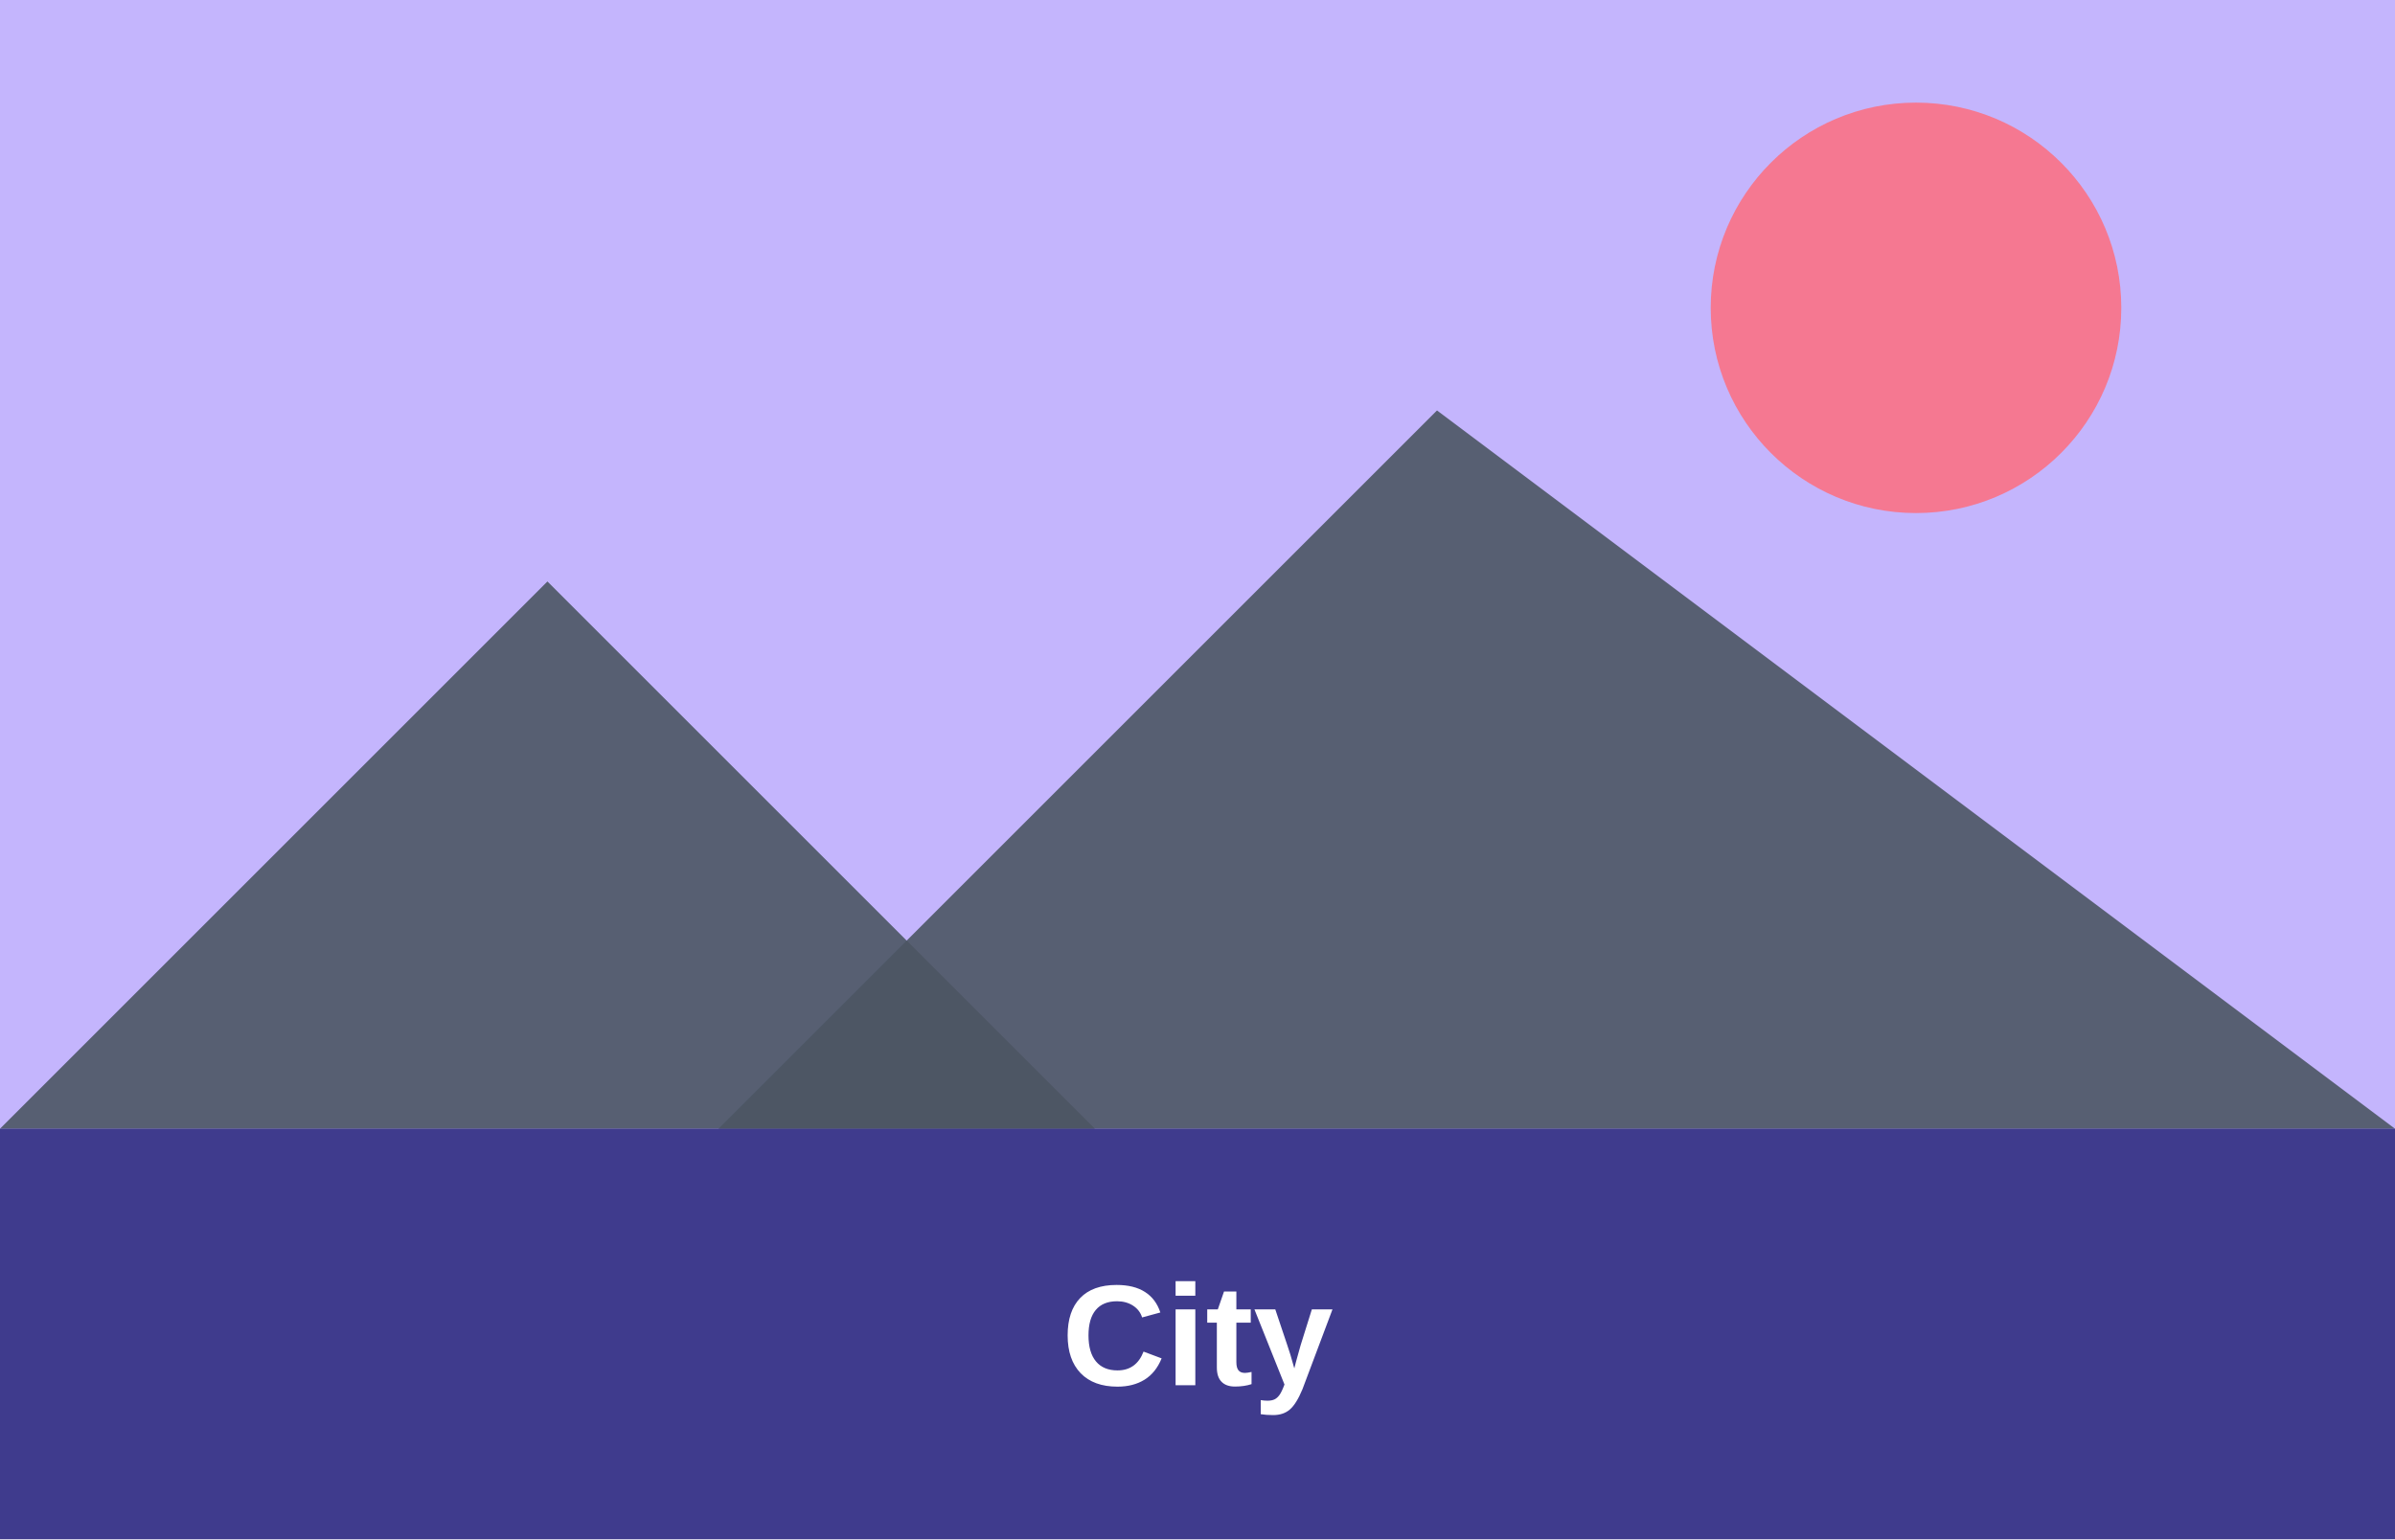
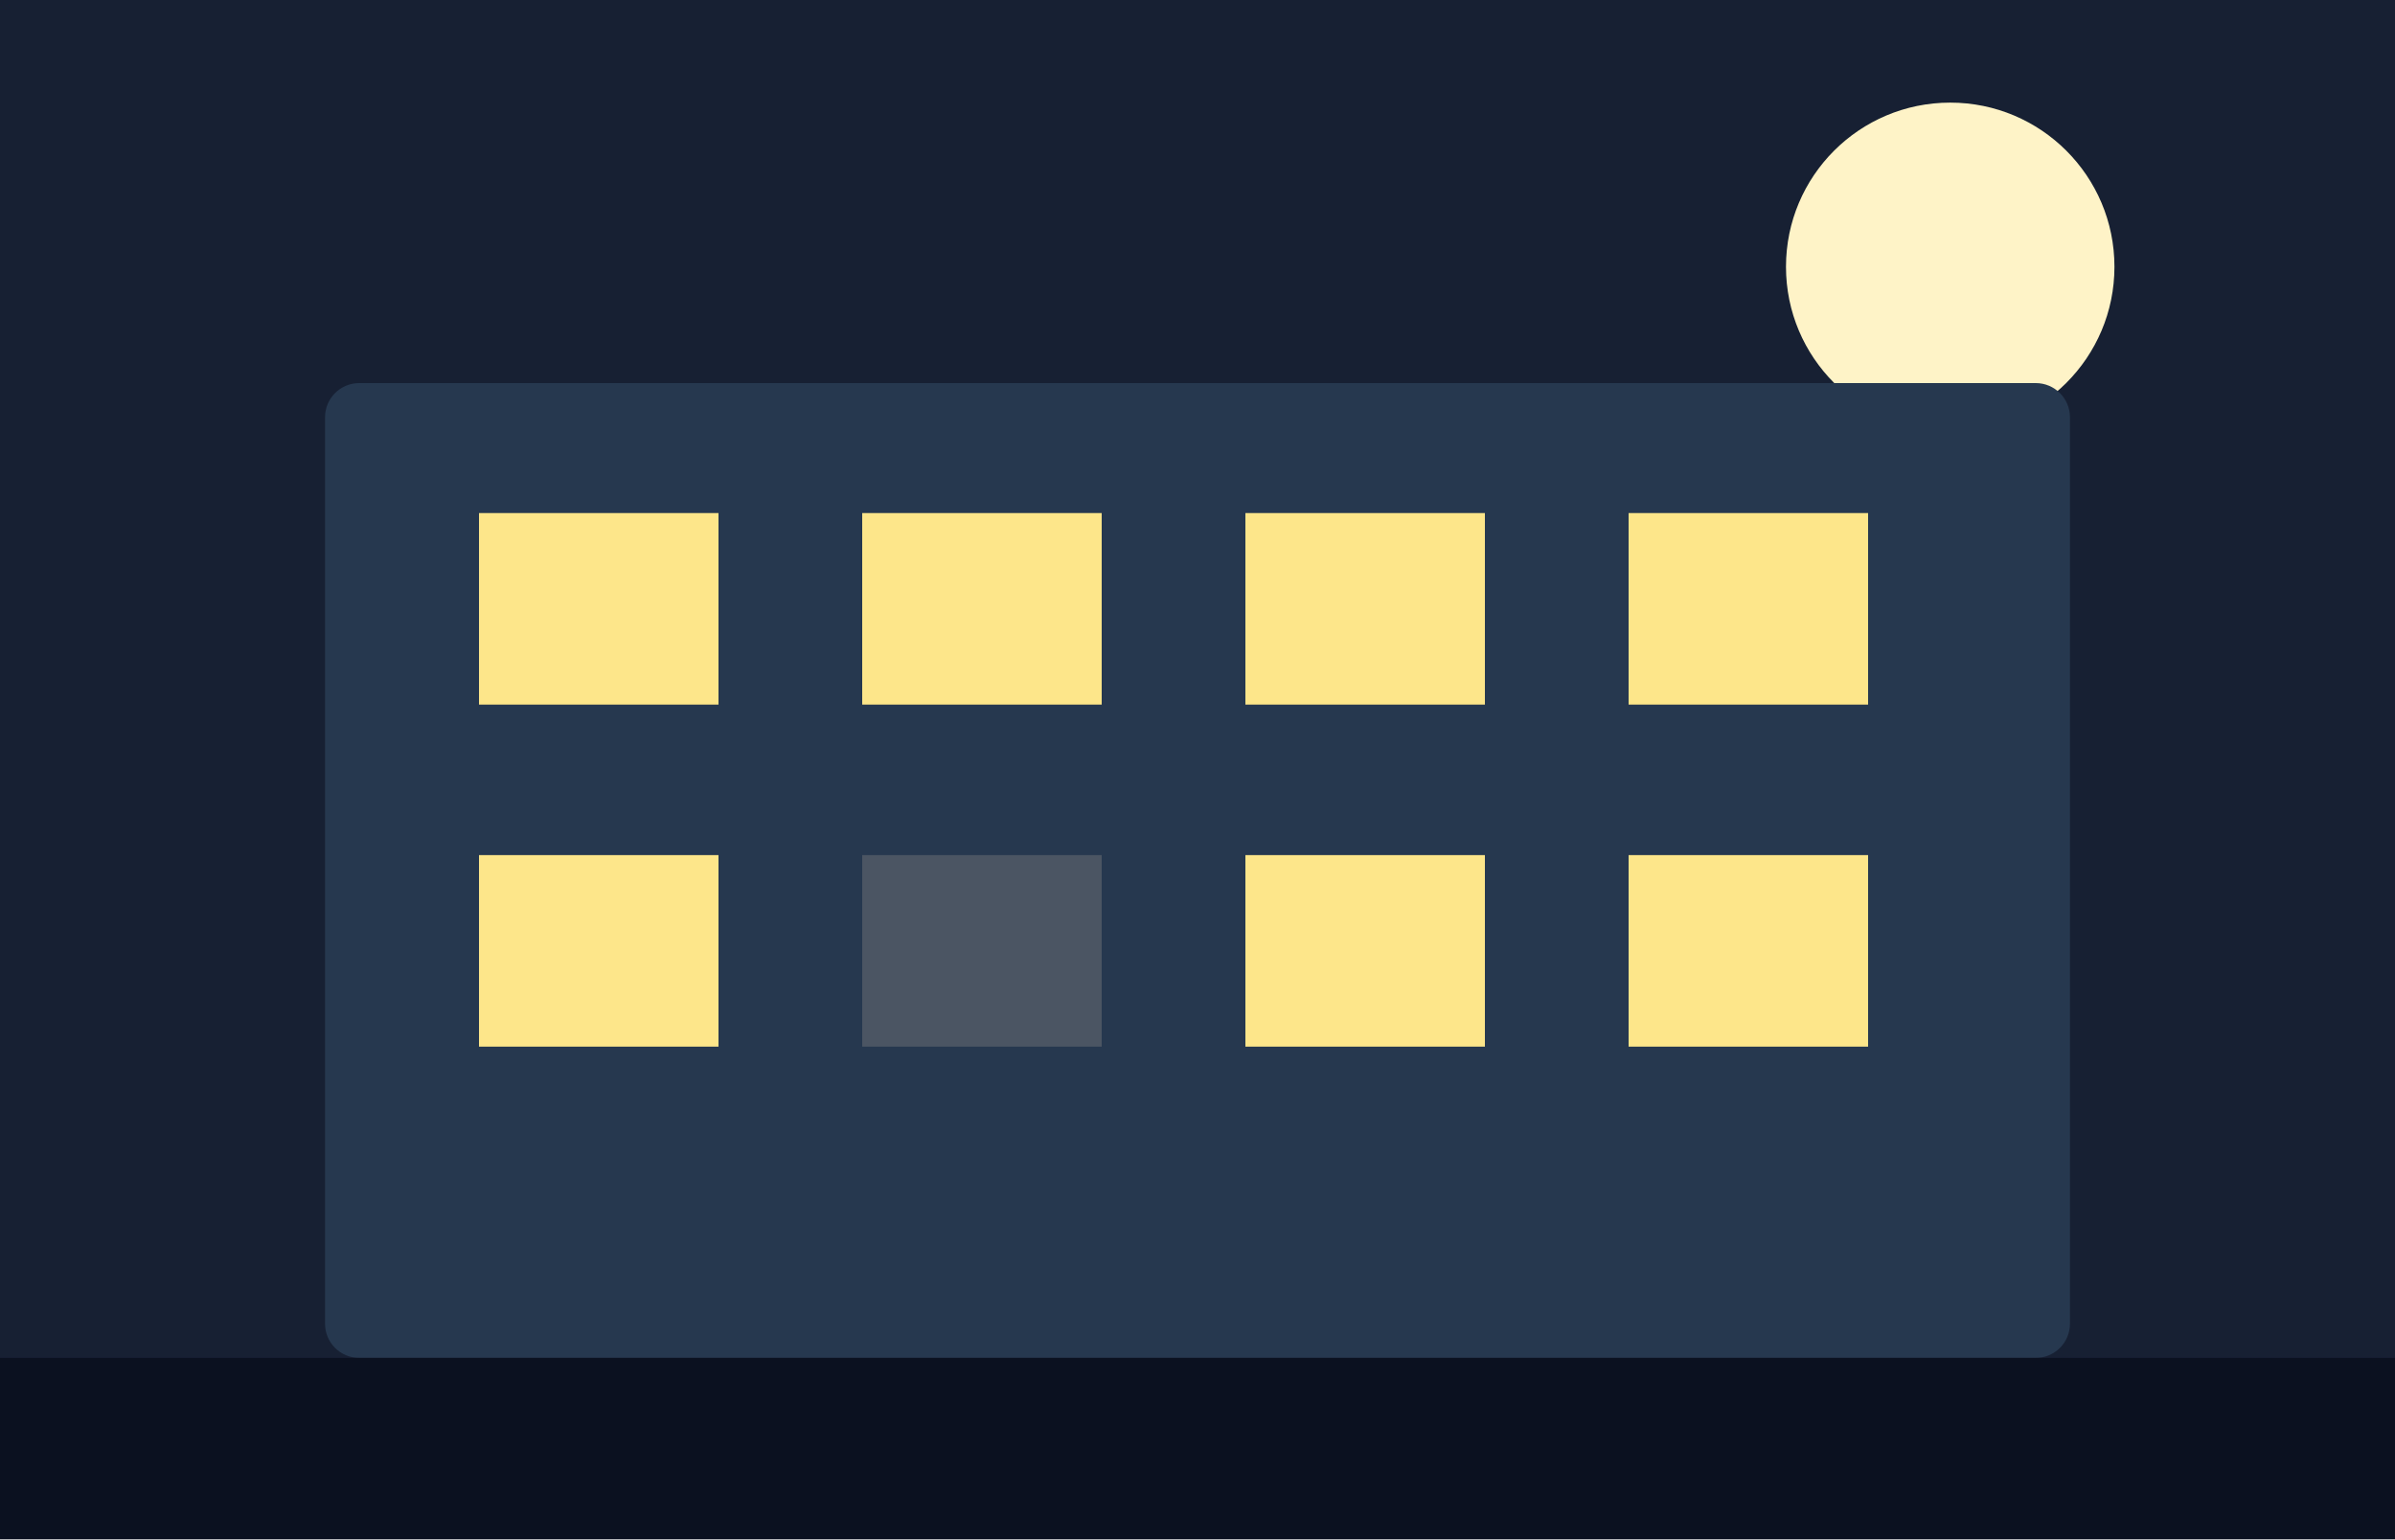
- <svg xmlns="http://www.w3.org/2000/svg" width="700" height="450" viewBox="0 0 700 450">
-   <rect width="700" height="450" fill="#c4b5fd" />
-   <circle cx="560" cy="90" r="60" fill="#fb7185" opacity="0.9" />
-   <path d="M0 330 L160 170 L320 330 Z" fill="#4b5563" opacity="0.9" />
-   <path d="M210 330 L420 120 L700 330 Z" fill="#4b5563" opacity="0.9" />
-   <rect x="0" y="330" width="700" height="120" fill="#312e81" opacity="0.9" />
-   <text x="350" y="405" text-anchor="middle" font-family="Arial" font-size="42" font-weight="bold" fill="#ffffff">City</text>
+ <svg xmlns="http://www.w3.org/2000/svg" width="700" height="450" viewBox="0 0 700 450" role="img" aria-labelledby="title desc">
+   <rect width="700" height="450" fill="#172033" />
+   <circle cx="570" cy="78" r="48" fill="#fef3c7" />
+   <rect x="95" y="112" width="510" height="285" rx="10" fill="#26384f" />
+   <g fill="#fde68a">
+     <rect x="140" y="150" width="70" height="56" />
+     <rect x="252" y="150" width="70" height="56" />
+     <rect x="364" y="150" width="70" height="56" />
+     <rect x="476" y="150" width="70" height="56" />
+     <rect x="140" y="250" width="70" height="56" />
+     <rect x="364" y="250" width="70" height="56" />
+     <rect x="476" y="250" width="70" height="56" />
+   </g>
+   <rect x="252" y="250" width="70" height="56" fill="#4b5563" />
+   <rect x="0" y="397" width="700" height="53" fill="#0b1120" />
</svg>
